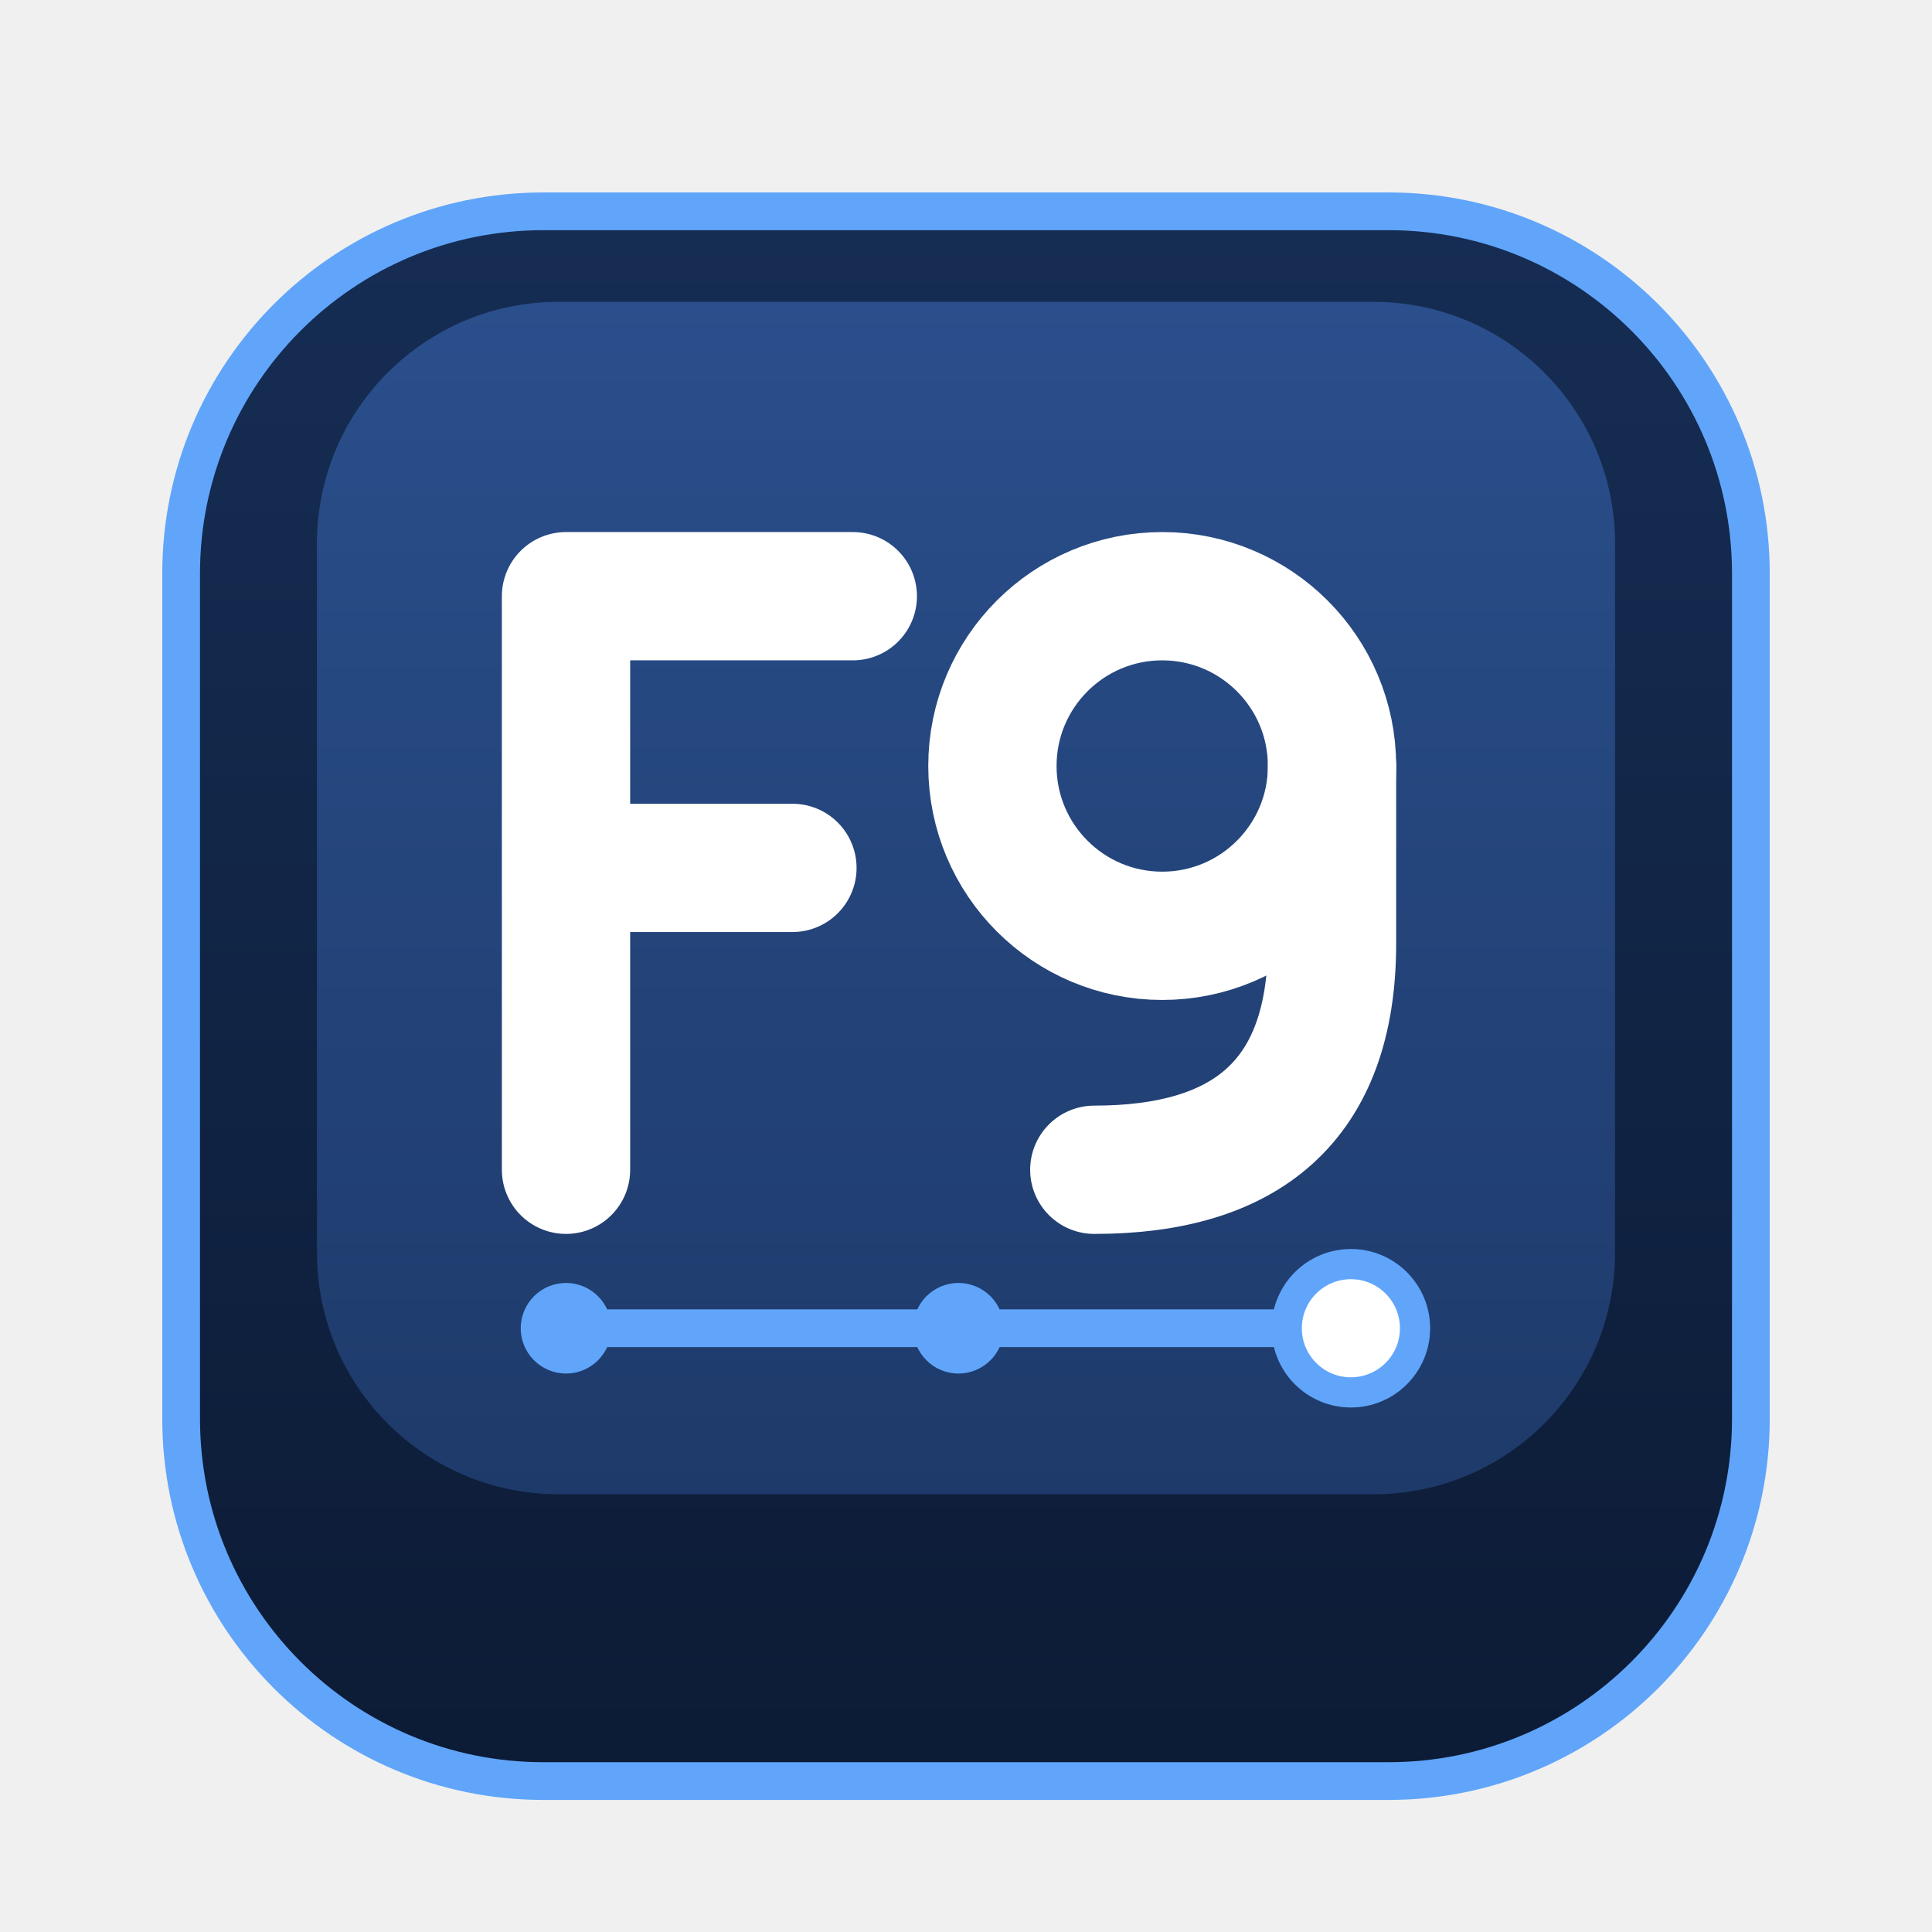
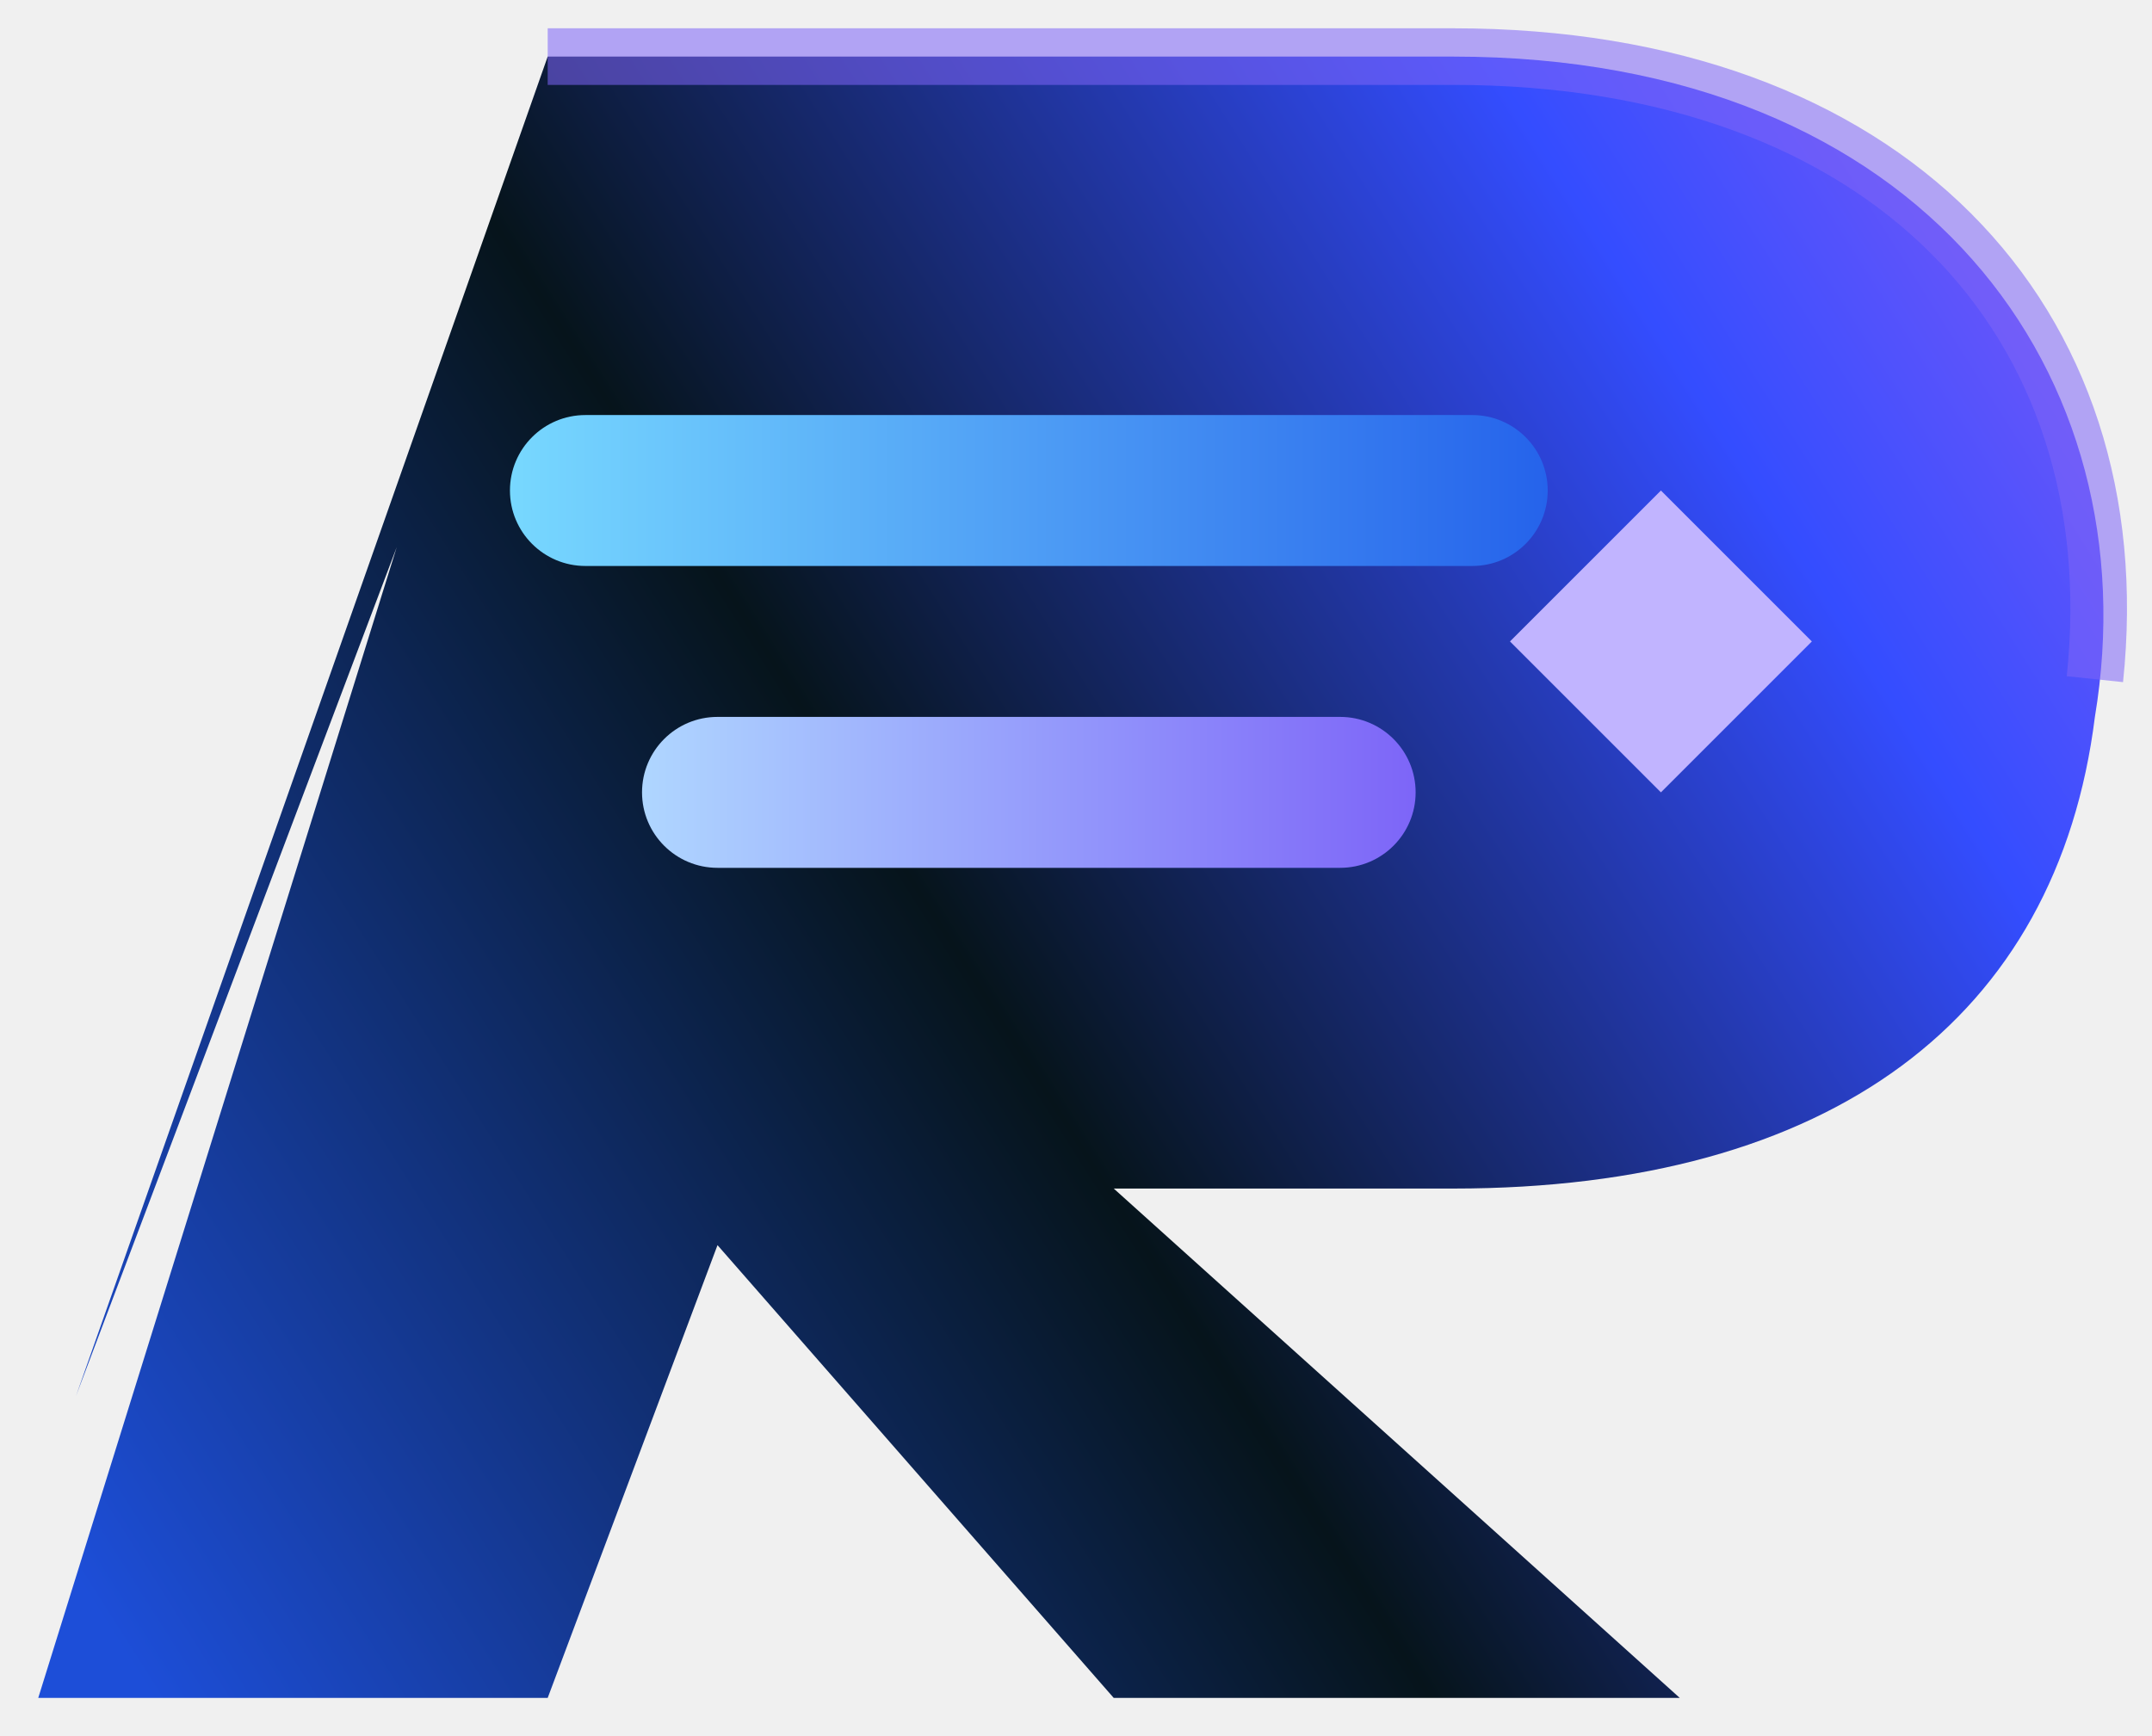
- <svg xmlns="http://www.w3.org/2000/svg" viewBox="0 0 512 512" width="512" height="512">
-   <g transform="translate(0 0) scale(1)">
-     <defs>
-       <linearGradient id="kcTop" x1="0" y1="0" x2="0" y2="1">
-         <stop offset="0" stop-color="#2A4F8C" />
-         <stop offset="1" stop-color="#1E3A6A" />
-       </linearGradient>
-       <linearGradient id="kcSkirt" x1="0" y1="0" x2="0" y2="1">
-         <stop offset="0" stop-color="#162D54" />
-         <stop offset="1" stop-color="#0C1B35" />
-       </linearGradient>
-     </defs>
-     <rect x="48" y="56" width="416" height="416" rx="96" fill="url(#kcSkirt)" stroke="#60a5fa" stroke-width="10" />
-     <rect x="84" y="80" width="344" height="316" rx="64" fill="url(#kcTop)" />
-     <g fill="none" stroke="#FFFFFF" stroke-width="34" stroke-linecap="round" stroke-linejoin="round">
-       <path d="M150 158 V310 M150 158 H226 M150 230 H210" />
-       <circle cx="308" cy="203" r="45" />
-       <path d="M353 203 V250 C353 292 330 310 290 310" />
-     </g>
-     <g>
-       <path d="M150 352 H358" stroke="#60a5fa" stroke-width="10" stroke-linecap="round" />
-       <circle cx="150" cy="352" r="12" fill="#60a5fa" />
-       <circle cx="254" cy="352" r="12" fill="#60a5fa" />
-       <circle cx="358" cy="352" r="17" fill="#FFFFFF" stroke="#60a5fa" stroke-width="8" />
-     </g>
-   </g>
+ <svg xmlns="http://www.w3.org/2000/svg" viewBox="14 14 114 92" width="512" height="413" role="img" aria-label="RunF9">
+   <defs>
+     <linearGradient id="rf9r" x1="10" y1="85" x2="125" y2="12" gradientUnits="userSpaceOnUse">
+       <stop stop-color="#1D4ED8" />
+       <stop offset=".42" stop-color="#06141B" />
+       <stop offset=".78" stop-color="#344DFF" />
+       <stop offset="1" stop-color="#8B5CF6" />
+     </linearGradient>
+     <linearGradient id="rf9b1" x1="40" y1="40" x2="96" y2="40" gradientUnits="userSpaceOnUse">
+       <stop stop-color="#79DAFF" />
+       <stop offset="1" stop-color="#2563EB" />
+     </linearGradient>
+     <linearGradient id="rf9b2" x1="48" y1="56" x2="89" y2="56" gradientUnits="userSpaceOnUse">
+       <stop stop-color="#AFD6FF" />
+       <stop offset="1" stop-color="#7D65F8" />
+     </linearGradient>
+   </defs>
+   <path d="M18 88 L43 17 H91 C116 17 128 34 125 52 C123 68 111 77 91 77 H73 L103 104 H73 L52 80 L43 104 H16 L35 43" fill="url(#rf9r)" />
+   <path d="M43 17 H91 C114 17 127 31 125 50" fill="none" stroke="#7D65F8" stroke-width="3" opacity=".55" />
+   <rect x="41" y="36" width="55" height="8" rx="4" fill="url(#rf9b1)" />
+   <rect x="48" y="52" width="41" height="8" rx="4" fill="url(#rf9b2)" />
+   <path d="M102 40 L110 48 L102 56 L94 48 Z" fill="#C1B4FF" />
</svg>
